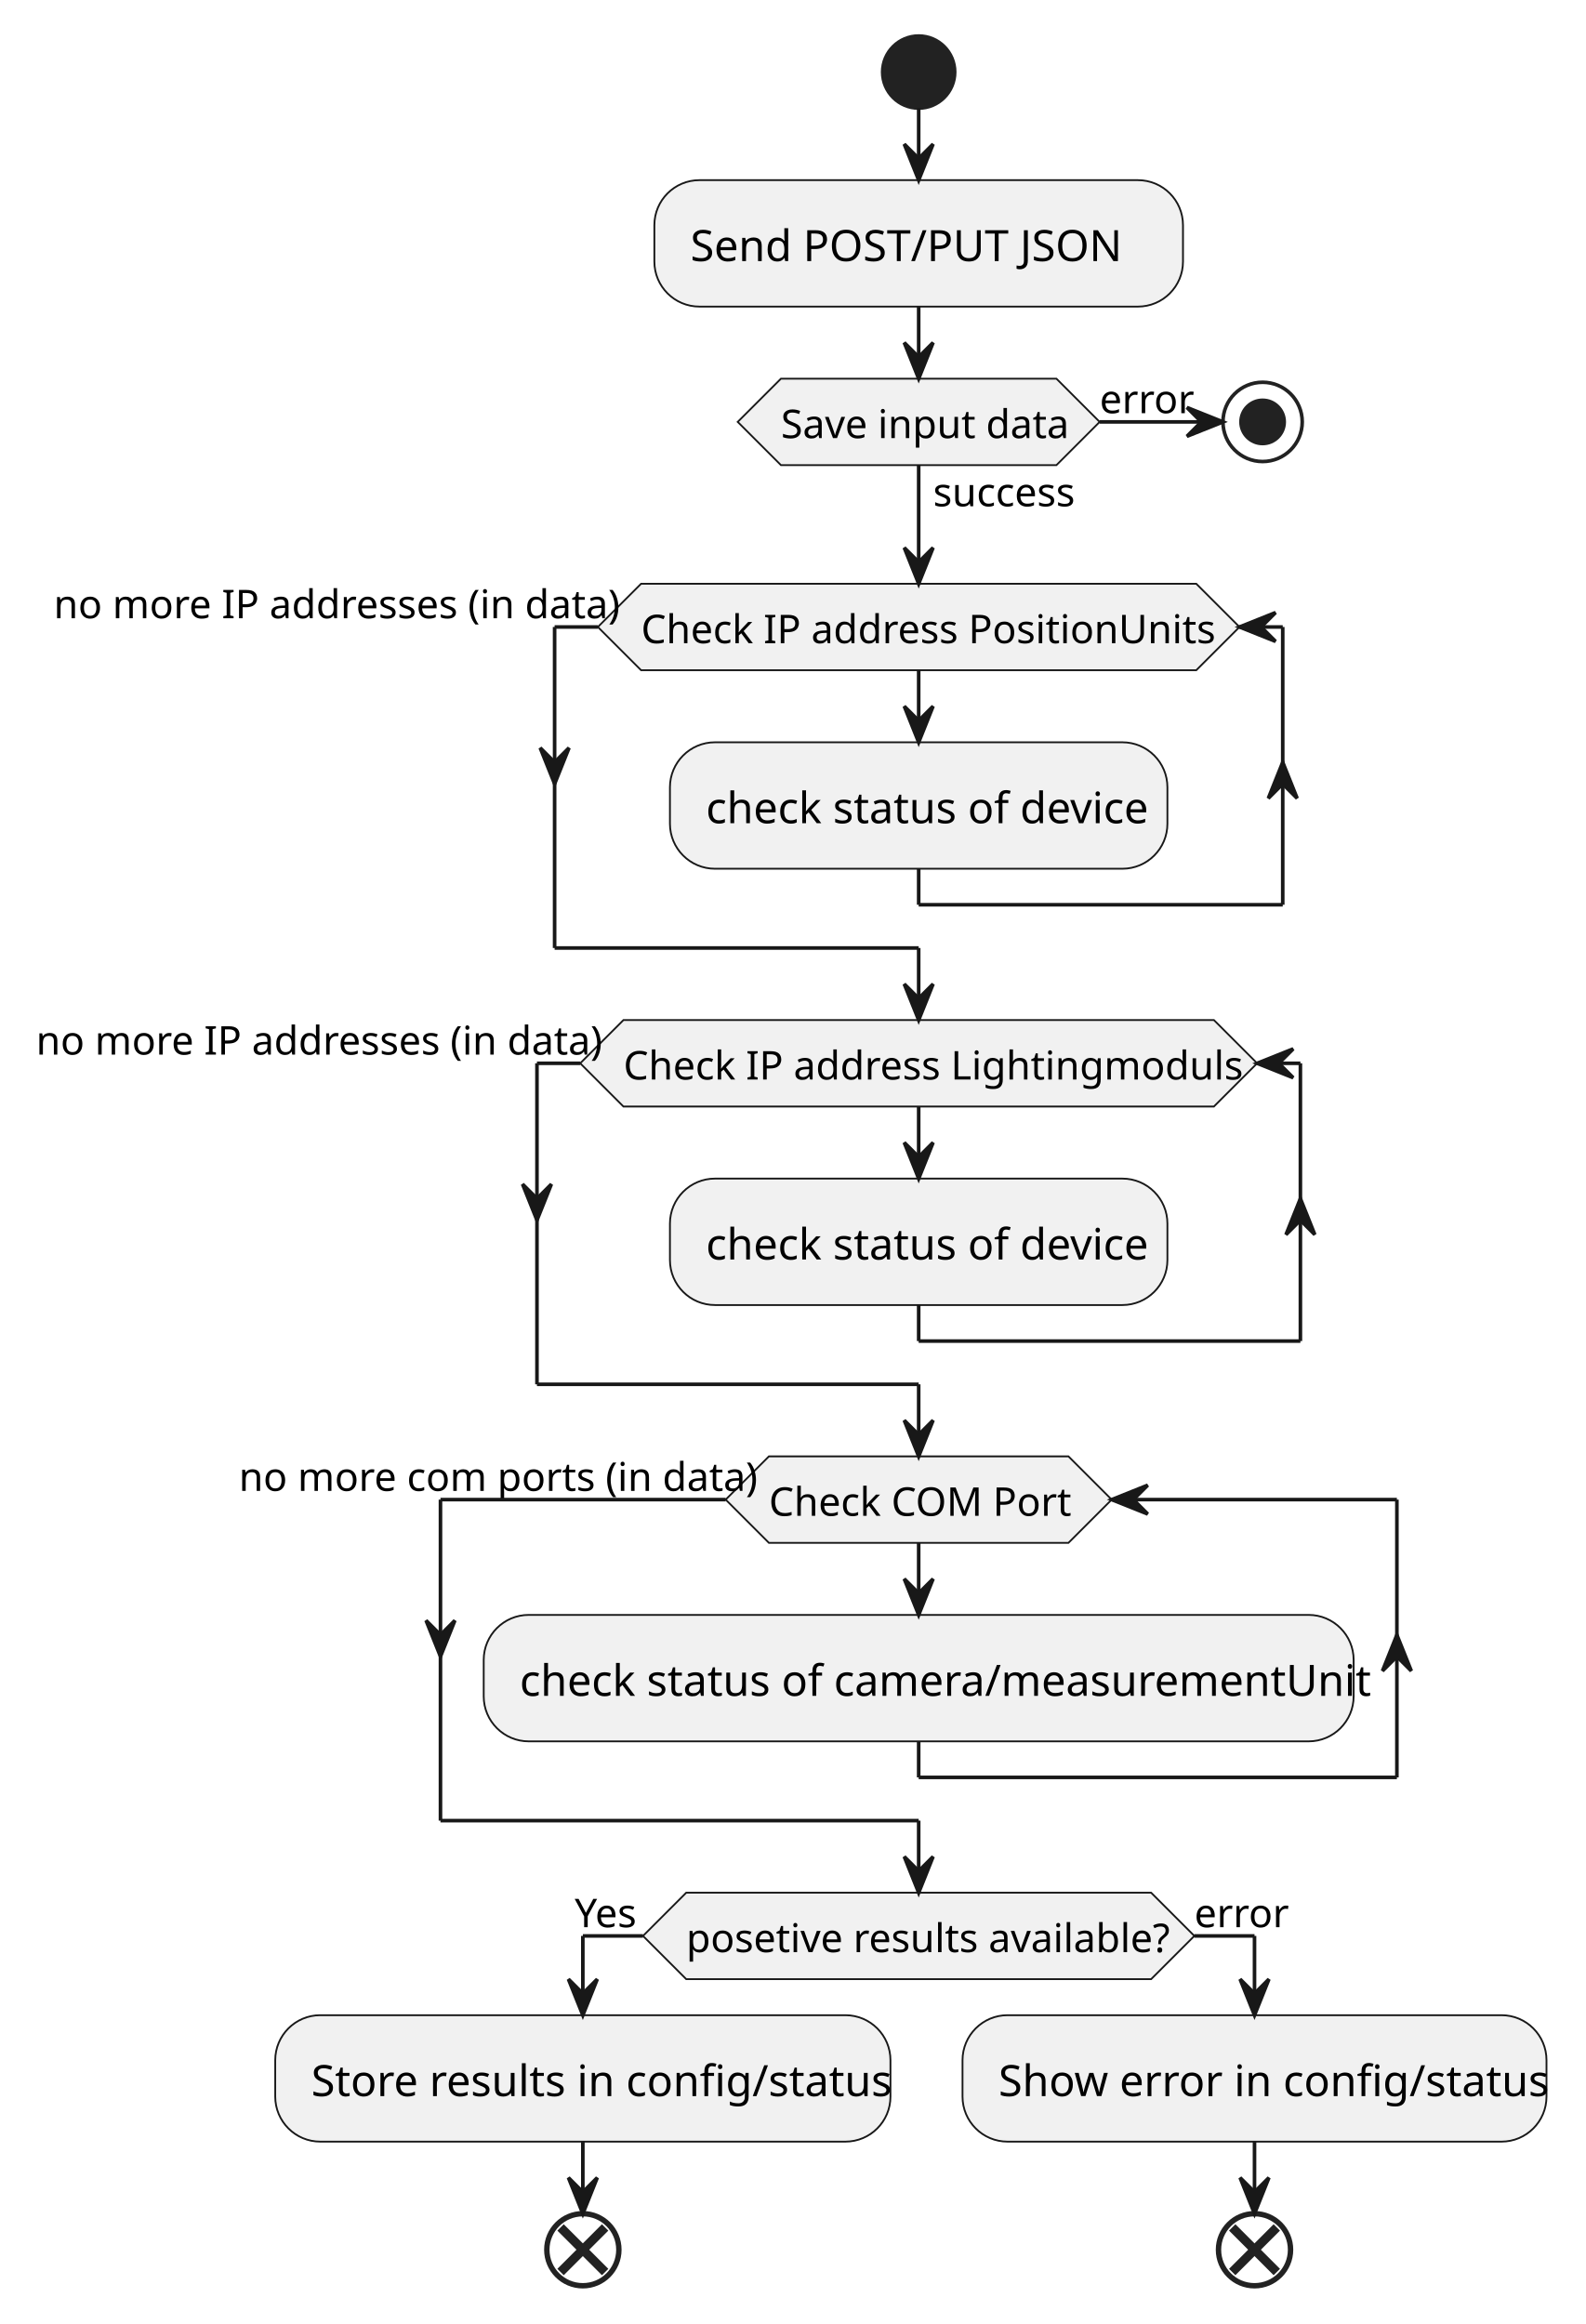
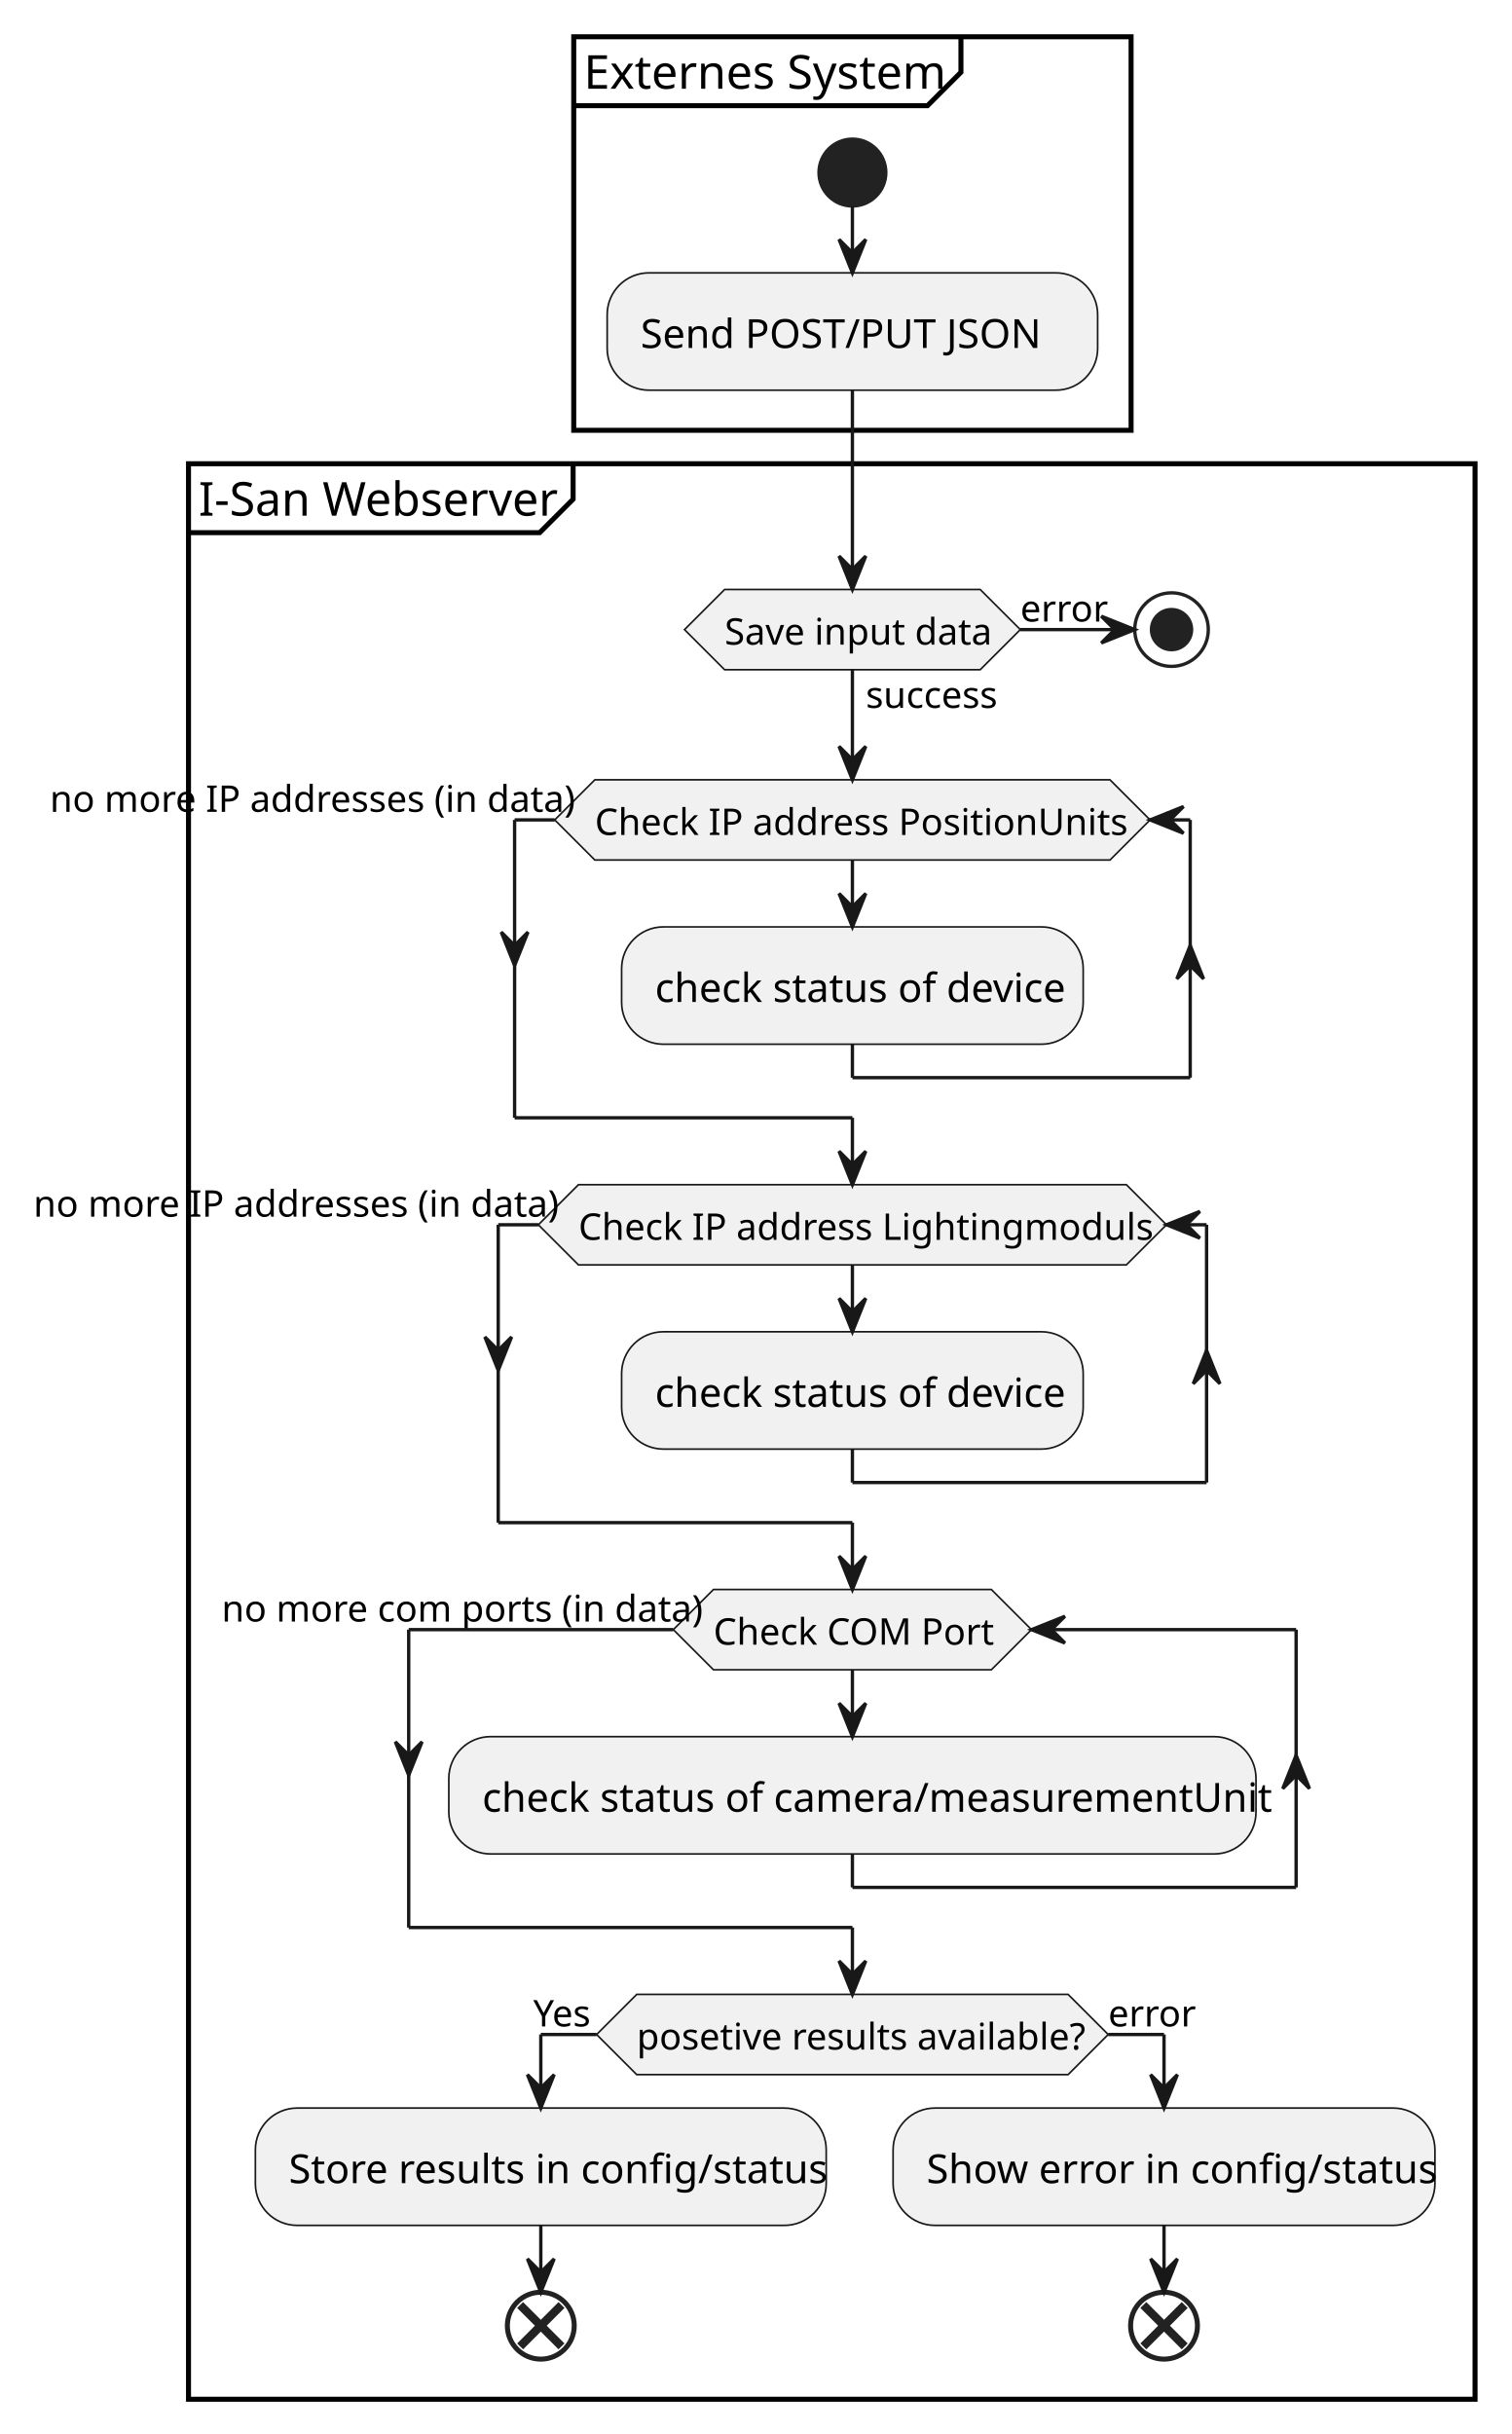
- <svg xmlns="http://www.w3.org/2000/svg" contentStyleType="text/css" height="645px" preserveAspectRatio="none" style="width:440px;height:645px;background:#FFFFFF;" version="1.1" viewBox="0 0 440 645" width="440px" zoomAndPan="magnify">
+ <svg xmlns="http://www.w3.org/2000/svg" contentStyleType="text/css" height="728px" preserveAspectRatio="none" style="width:452px;height:728px;background:#FFFFFF;" version="1.1" viewBox="0 0 452 728" width="452px" zoomAndPan="magnify">
  <defs />
  <g>
-     <ellipse cx="254.952" cy="20" fill="#222222" rx="10" ry="10" style="stroke:#222222;stroke-width:1;" />
-     <rect fill="#F1F1F1" height="35.094" rx="12.5" ry="12.5" style="stroke:#181818;stroke-width:0.5;" width="146.703" x="181.601" y="50" />
-     <text fill="#000000" font-family="sans-serif" font-size="12" lengthAdjust="spacing" textLength="126.703" x="191.601" y="72.457">Send POST/PUT JSON</text>
-     <polygon fill="#F1F1F1" points="216.729,105.094,293.176,105.094,305.176,117.094,293.176,129.094,216.729,129.094,204.729,117.094,216.729,105.094" style="stroke:#181818;stroke-width:0.5;" />
-     <text fill="#000000" font-family="sans-serif" font-size="11" lengthAdjust="spacing" textLength="39.735" x="258.952" y="140.513">success</text>
-     <text fill="#000000" font-family="sans-serif" font-size="11" lengthAdjust="spacing" textLength="76.447" x="216.729" y="121.595">Save input data</text>
-     <text fill="#000000" font-family="sans-serif" font-size="11" lengthAdjust="spacing" textLength="23.225" x="305.176" y="114.677">error</text>
-     <ellipse cx="350.4" cy="117.094" fill="none" rx="11" ry="11" style="stroke:#222222;stroke-width:1;" />
-     <ellipse cx="350.4" cy="117.094" fill="#222222" rx="6" ry="6" style="stroke:#222222;stroke-width:1;" />
-     <rect fill="#F1F1F1" height="35.094" rx="12.5" ry="12.5" style="stroke:#181818;stroke-width:0.5;" width="138.06" x="185.922" y="206.013" />
-     <text fill="#000000" font-family="sans-serif" font-size="12" lengthAdjust="spacing" textLength="118.061" x="195.922" y="228.47">check status of device</text>
-     <polygon fill="#F1F1F1" points="177.917,162.013,331.987,162.013,343.987,174.013,331.987,186.013,177.917,186.013,165.917,174.013,177.917,162.013" style="stroke:#181818;stroke-width:0.5;" />
-     <text fill="#000000" font-family="sans-serif" font-size="11" lengthAdjust="spacing" textLength="154.07" x="177.917" y="178.514">Check IP address PositionUnits</text>
-     <text fill="#000000" font-family="sans-serif" font-size="11" lengthAdjust="spacing" textLength="151.019" x="14.898" y="171.596">no more IP addresses (in data)</text>
-     <rect fill="#F1F1F1" height="35.094" rx="12.5" ry="12.5" style="stroke:#181818;stroke-width:0.5;" width="138.06" x="185.922" y="327.106" />
-     <text fill="#000000" font-family="sans-serif" font-size="12" lengthAdjust="spacing" textLength="118.061" x="195.922" y="349.563">check status of device</text>
-     <polygon fill="#F1F1F1" points="173.019,283.106,336.886,283.106,348.886,295.106,336.886,307.106,173.019,307.106,161.019,295.106,173.019,283.106" style="stroke:#181818;stroke-width:0.5;" />
-     <text fill="#000000" font-family="sans-serif" font-size="11" lengthAdjust="spacing" textLength="163.867" x="173.019" y="299.607">Check IP address Lightingmoduls</text>
-     <text fill="#000000" font-family="sans-serif" font-size="11" lengthAdjust="spacing" textLength="151.019" x="10" y="292.69">no more IP addresses (in data)</text>
-     <rect fill="#F1F1F1" height="35.094" rx="12.5" ry="12.5" style="stroke:#181818;stroke-width:0.5;" width="241.426" x="134.239" y="448.2" />
-     <text fill="#000000" font-family="sans-serif" font-size="12" lengthAdjust="spacing" textLength="221.426" x="144.239" y="470.657">check status of camera/measurementUnit</text>
-     <polygon fill="#F1F1F1" points="213.388,404.2,296.517,404.2,308.517,416.2,296.517,428.2,213.388,428.2,201.388,416.2,213.388,404.2" style="stroke:#181818;stroke-width:0.5;" />
-     <text fill="#000000" font-family="sans-serif" font-size="11" lengthAdjust="spacing" textLength="83.128" x="213.388" y="420.701">Check COM Port</text>
-     <text fill="#000000" font-family="sans-serif" font-size="11" lengthAdjust="spacing" textLength="135.11" x="66.278" y="413.783">no more com ports (in data)</text>
-     <polygon fill="#F1F1F1" points="190.443,525.294,319.462,525.294,331.462,537.294,319.462,549.294,190.443,549.294,178.443,537.294,190.443,525.294" style="stroke:#181818;stroke-width:0.5;" />
-     <text fill="#000000" font-family="sans-serif" font-size="11" lengthAdjust="spacing" textLength="129.019" x="190.443" y="541.795">posetive results available?</text>
-     <text fill="#000000" font-family="sans-serif" font-size="11" lengthAdjust="spacing" textLength="18.955" x="159.488" y="534.877">Yes</text>
-     <text fill="#000000" font-family="sans-serif" font-size="11" lengthAdjust="spacing" textLength="23.225" x="331.462" y="534.877">error</text>
-     <rect fill="#F1F1F1" height="35.094" rx="12.5" ry="12.5" style="stroke:#181818;stroke-width:0.5;" width="170.738" x="76.382" y="559.294" />
-     <text fill="#000000" font-family="sans-serif" font-size="12" lengthAdjust="spacing" textLength="150.738" x="86.382" y="581.751">Store results in config/status</text>
-     <ellipse cx="161.751" cy="624.388" fill="none" rx="10" ry="10" style="stroke:#222222;stroke-width:1.5;" />
-     <line style="stroke:#222222;stroke-width:2.5;" x1="155.564" x2="167.938" y1="618.201" y2="630.575" />
-     <line style="stroke:#222222;stroke-width:2.5;" x1="167.938" x2="155.564" y1="618.201" y2="630.575" />
-     <rect fill="#F1F1F1" height="35.094" rx="12.5" ry="12.5" style="stroke:#181818;stroke-width:0.5;" width="162.066" x="267.12" y="559.294" />
-     <text fill="#000000" font-family="sans-serif" font-size="12" lengthAdjust="spacing" textLength="142.066" x="277.12" y="581.751">Show error in config/status</text>
-     <ellipse cx="348.154" cy="624.388" fill="none" rx="10" ry="10" style="stroke:#222222;stroke-width:1.5;" />
-     <line style="stroke:#222222;stroke-width:2.5;" x1="341.966" x2="354.341" y1="618.201" y2="630.575" />
-     <line style="stroke:#222222;stroke-width:2.5;" x1="354.341" x2="341.966" y1="618.201" y2="630.575" />
-     <line style="stroke:#181818;stroke-width:1;" x1="254.952" x2="254.952" y1="30" y2="50" />
-     <polygon fill="#181818" points="250.952,40,254.952,50,258.952,40,254.952,44" style="stroke:#181818;stroke-width:1;" />
-     <line style="stroke:#181818;stroke-width:1;" x1="254.952" x2="254.952" y1="129.094" y2="162.013" />
-     <polygon fill="#181818" points="250.952,152.013,254.952,162.013,258.952,152.013,254.952,156.013" style="stroke:#181818;stroke-width:1;" />
-     <line style="stroke:#181818;stroke-width:1;" x1="305.176" x2="339.4" y1="117.094" y2="117.094" />
-     <polygon fill="#181818" points="329.4,113.094,339.4,117.094,329.4,121.094,333.4,117.094" style="stroke:#181818;stroke-width:1;" />
-     <line style="stroke:#181818;stroke-width:1;" x1="254.952" x2="254.952" y1="85.094" y2="105.094" />
-     <polygon fill="#181818" points="250.952,95.094,254.952,105.094,258.952,95.094,254.952,99.094" style="stroke:#181818;stroke-width:1;" />
-     <line style="stroke:#181818;stroke-width:1;" x1="254.952" x2="254.952" y1="186.013" y2="206.013" />
-     <polygon fill="#181818" points="250.952,196.013,254.952,206.013,258.952,196.013,254.952,200.013" style="stroke:#181818;stroke-width:1;" />
-     <line style="stroke:#181818;stroke-width:1;" x1="254.952" x2="254.952" y1="241.106" y2="251.106" />
-     <line style="stroke:#181818;stroke-width:1;" x1="254.952" x2="355.987" y1="251.106" y2="251.106" />
-     <polygon fill="#181818" points="351.987,221.56,355.987,211.56,359.987,221.56,355.987,217.56" style="stroke:#181818;stroke-width:1;" />
-     <line style="stroke:#181818;stroke-width:1;" x1="355.987" x2="355.987" y1="174.013" y2="251.106" />
-     <line style="stroke:#181818;stroke-width:1;" x1="355.987" x2="343.987" y1="174.013" y2="174.013" />
-     <polygon fill="#181818" points="353.987,170.013,343.987,174.013,353.987,178.013,349.987,174.013" style="stroke:#181818;stroke-width:1;" />
-     <line style="stroke:#181818;stroke-width:1;" x1="165.917" x2="153.917" y1="174.013" y2="174.013" />
-     <polygon fill="#181818" points="149.917,207.56,153.917,217.56,157.917,207.56,153.917,211.56" style="stroke:#181818;stroke-width:1;" />
-     <line style="stroke:#181818;stroke-width:1;" x1="153.917" x2="153.917" y1="174.013" y2="263.106" />
-     <line style="stroke:#181818;stroke-width:1;" x1="153.917" x2="254.952" y1="263.106" y2="263.106" />
-     <line style="stroke:#181818;stroke-width:1;" x1="254.952" x2="254.952" y1="263.106" y2="283.106" />
-     <polygon fill="#181818" points="250.952,273.106,254.952,283.106,258.952,273.106,254.952,277.106" style="stroke:#181818;stroke-width:1;" />
-     <line style="stroke:#181818;stroke-width:1;" x1="254.952" x2="254.952" y1="307.106" y2="327.106" />
-     <polygon fill="#181818" points="250.952,317.106,254.952,327.106,258.952,317.106,254.952,321.106" style="stroke:#181818;stroke-width:1;" />
-     <line style="stroke:#181818;stroke-width:1;" x1="254.952" x2="254.952" y1="362.2" y2="372.2" />
-     <line style="stroke:#181818;stroke-width:1;" x1="254.952" x2="360.886" y1="372.2" y2="372.2" />
-     <polygon fill="#181818" points="356.886,342.653,360.886,332.653,364.886,342.653,360.886,338.653" style="stroke:#181818;stroke-width:1;" />
-     <line style="stroke:#181818;stroke-width:1;" x1="360.886" x2="360.886" y1="295.106" y2="372.2" />
-     <line style="stroke:#181818;stroke-width:1;" x1="360.886" x2="348.886" y1="295.106" y2="295.106" />
-     <polygon fill="#181818" points="358.886,291.106,348.886,295.106,358.886,299.106,354.886,295.106" style="stroke:#181818;stroke-width:1;" />
-     <line style="stroke:#181818;stroke-width:1;" x1="161.019" x2="149.019" y1="295.106" y2="295.106" />
-     <polygon fill="#181818" points="145.019,328.653,149.019,338.653,153.019,328.653,149.019,332.653" style="stroke:#181818;stroke-width:1;" />
-     <line style="stroke:#181818;stroke-width:1;" x1="149.019" x2="149.019" y1="295.106" y2="384.2" />
-     <line style="stroke:#181818;stroke-width:1;" x1="149.019" x2="254.952" y1="384.2" y2="384.2" />
-     <line style="stroke:#181818;stroke-width:1;" x1="254.952" x2="254.952" y1="384.2" y2="404.2" />
-     <polygon fill="#181818" points="250.952,394.2,254.952,404.2,258.952,394.2,254.952,398.2" style="stroke:#181818;stroke-width:1;" />
-     <line style="stroke:#181818;stroke-width:1;" x1="254.952" x2="254.952" y1="428.2" y2="448.2" />
-     <polygon fill="#181818" points="250.952,438.2,254.952,448.2,258.952,438.2,254.952,442.2" style="stroke:#181818;stroke-width:1;" />
-     <line style="stroke:#181818;stroke-width:1;" x1="254.952" x2="254.952" y1="483.294" y2="493.294" />
-     <line style="stroke:#181818;stroke-width:1;" x1="254.952" x2="387.665" y1="493.294" y2="493.294" />
-     <polygon fill="#181818" points="383.665,463.747,387.665,453.747,391.665,463.747,387.665,459.747" style="stroke:#181818;stroke-width:1;" />
-     <line style="stroke:#181818;stroke-width:1;" x1="387.665" x2="387.665" y1="416.2" y2="493.294" />
-     <line style="stroke:#181818;stroke-width:1;" x1="387.665" x2="308.517" y1="416.2" y2="416.2" />
-     <polygon fill="#181818" points="318.517,412.2,308.517,416.2,318.517,420.2,314.517,416.2" style="stroke:#181818;stroke-width:1;" />
-     <line style="stroke:#181818;stroke-width:1;" x1="201.388" x2="122.24" y1="416.2" y2="416.2" />
-     <polygon fill="#181818" points="118.24,449.747,122.24,459.747,126.24,449.747,122.24,453.747" style="stroke:#181818;stroke-width:1;" />
-     <line style="stroke:#181818;stroke-width:1;" x1="122.24" x2="122.24" y1="416.2" y2="505.294" />
-     <line style="stroke:#181818;stroke-width:1;" x1="122.24" x2="254.952" y1="505.294" y2="505.294" />
-     <line style="stroke:#181818;stroke-width:1;" x1="254.952" x2="254.952" y1="505.294" y2="525.294" />
-     <polygon fill="#181818" points="250.952,515.294,254.952,525.294,258.952,515.294,254.952,519.294" style="stroke:#181818;stroke-width:1;" />
-     <line style="stroke:#181818;stroke-width:1;" x1="161.751" x2="161.751" y1="594.388" y2="614.388" />
-     <polygon fill="#181818" points="157.751,604.388,161.751,614.388,165.751,604.388,161.751,608.388" style="stroke:#181818;stroke-width:1;" />
-     <line style="stroke:#181818;stroke-width:1;" x1="348.154" x2="348.154" y1="594.388" y2="614.388" />
-     <polygon fill="#181818" points="344.154,604.388,348.154,614.388,352.154,604.388,348.154,608.388" style="stroke:#181818;stroke-width:1;" />
-     <line style="stroke:#181818;stroke-width:1;" x1="178.443" x2="161.751" y1="537.294" y2="537.294" />
-     <line style="stroke:#181818;stroke-width:1;" x1="161.751" x2="161.751" y1="537.294" y2="559.294" />
-     <polygon fill="#181818" points="157.751,549.294,161.751,559.294,165.751,549.294,161.751,553.294" style="stroke:#181818;stroke-width:1;" />
-     <line style="stroke:#181818;stroke-width:1;" x1="331.462" x2="348.154" y1="537.294" y2="537.294" />
-     <line style="stroke:#181818;stroke-width:1;" x1="348.154" x2="348.154" y1="537.294" y2="559.294" />
-     <polygon fill="#181818" points="344.154,549.294,348.154,559.294,352.154,549.294,348.154,553.294" style="stroke:#181818;stroke-width:1;" />
+     <rect fill="none" height="117.703" style="stroke:#000000;stroke-width:1.5;" width="166.703" x="171.601" y="11" />
+     <path d="M287.414,11 L287.414,21.609 L277.414,31.609 L171.601,31.609 " fill="none" style="stroke:#000000;stroke-width:1.5;" />
+     <text fill="#000000" font-family="sans-serif" font-size="14" lengthAdjust="spacing" textLength="105.814" x="174.601" y="26.533">Externes System</text>
+     <ellipse cx="254.952" cy="51.609" fill="#222222" rx="10" ry="10" style="stroke:#222222;stroke-width:1;" />
+     <rect fill="#F1F1F1" height="35.094" rx="12.5" ry="12.5" style="stroke:#181818;stroke-width:0.5;" width="146.703" x="181.601" y="81.609" />
+     <text fill="#000000" font-family="sans-serif" font-size="12" lengthAdjust="spacing" textLength="126.703" x="191.601" y="104.066">Send POST/PUT JSON</text>
+     <rect fill="none" height="578.903" style="stroke:#000000;stroke-width:1.5;" width="384.805" x="56.382" y="138.703" />
+     <path d="M171.416,138.703 L171.416,149.312 L161.416,159.312 L56.382,159.312 " fill="none" style="stroke:#000000;stroke-width:1.5;" />
+     <text fill="#000000" font-family="sans-serif" font-size="14" lengthAdjust="spacing" textLength="105.034" x="59.382" y="154.236">I-San Webserver</text>
+     <polygon fill="#F1F1F1" points="216.729,176.312,293.176,176.312,305.176,188.312,293.176,200.312,216.729,200.312,204.729,188.312,216.729,176.312" style="stroke:#181818;stroke-width:0.5;" />
+     <text fill="#000000" font-family="sans-serif" font-size="11" lengthAdjust="spacing" textLength="39.735" x="258.952" y="211.731">success</text>
+     <text fill="#000000" font-family="sans-serif" font-size="11" lengthAdjust="spacing" textLength="76.447" x="216.729" y="192.814">Save input data</text>
+     <text fill="#000000" font-family="sans-serif" font-size="11" lengthAdjust="spacing" textLength="23.225" x="305.176" y="185.895">error</text>
+     <ellipse cx="350.4" cy="188.312" fill="none" rx="11" ry="11" style="stroke:#222222;stroke-width:1;" />
+     <ellipse cx="350.4" cy="188.312" fill="#222222" rx="6" ry="6" style="stroke:#222222;stroke-width:1;" />
+     <rect fill="#F1F1F1" height="35.094" rx="12.5" ry="12.5" style="stroke:#181818;stroke-width:0.5;" width="138.06" x="185.922" y="277.231" />
+     <text fill="#000000" font-family="sans-serif" font-size="12" lengthAdjust="spacing" textLength="118.061" x="195.922" y="299.688">check status of device</text>
+     <polygon fill="#F1F1F1" points="177.917,233.231,331.987,233.231,343.987,245.231,331.987,257.231,177.917,257.231,165.917,245.231,177.917,233.231" style="stroke:#181818;stroke-width:0.5;" />
+     <text fill="#000000" font-family="sans-serif" font-size="11" lengthAdjust="spacing" textLength="154.07" x="177.917" y="249.732">Check IP address PositionUnits</text>
+     <text fill="#000000" font-family="sans-serif" font-size="11" lengthAdjust="spacing" textLength="151.019" x="14.898" y="242.815">no more IP addresses (in data)</text>
+     <rect fill="#F1F1F1" height="35.094" rx="12.5" ry="12.5" style="stroke:#181818;stroke-width:0.5;" width="138.06" x="185.922" y="398.325" />
+     <text fill="#000000" font-family="sans-serif" font-size="12" lengthAdjust="spacing" textLength="118.061" x="195.922" y="420.782">check status of device</text>
+     <polygon fill="#F1F1F1" points="173.019,354.325,336.886,354.325,348.886,366.325,336.886,378.325,173.019,378.325,161.019,366.325,173.019,354.325" style="stroke:#181818;stroke-width:0.5;" />
+     <text fill="#000000" font-family="sans-serif" font-size="11" lengthAdjust="spacing" textLength="163.867" x="173.019" y="370.826">Check IP address Lightingmoduls</text>
+     <text fill="#000000" font-family="sans-serif" font-size="11" lengthAdjust="spacing" textLength="151.019" x="10" y="363.908">no more IP addresses (in data)</text>
+     <rect fill="#F1F1F1" height="35.094" rx="12.5" ry="12.5" style="stroke:#181818;stroke-width:0.5;" width="241.426" x="134.239" y="519.419" />
+     <text fill="#000000" font-family="sans-serif" font-size="12" lengthAdjust="spacing" textLength="221.426" x="144.239" y="541.876">check status of camera/measurementUnit</text>
+     <polygon fill="#F1F1F1" points="213.388,475.419,296.517,475.419,308.517,487.419,296.517,499.419,213.388,499.419,201.388,487.419,213.388,475.419" style="stroke:#181818;stroke-width:0.5;" />
+     <text fill="#000000" font-family="sans-serif" font-size="11" lengthAdjust="spacing" textLength="83.128" x="213.388" y="491.92">Check COM Port</text>
+     <text fill="#000000" font-family="sans-serif" font-size="11" lengthAdjust="spacing" textLength="135.11" x="66.278" y="485.002">no more com ports (in data)</text>
+     <polygon fill="#F1F1F1" points="190.443,596.513,319.462,596.513,331.462,608.513,319.462,620.513,190.443,620.513,178.443,608.513,190.443,596.513" style="stroke:#181818;stroke-width:0.5;" />
+     <text fill="#000000" font-family="sans-serif" font-size="11" lengthAdjust="spacing" textLength="129.019" x="190.443" y="613.014">posetive results available?</text>
+     <text fill="#000000" font-family="sans-serif" font-size="11" lengthAdjust="spacing" textLength="18.955" x="159.488" y="606.096">Yes</text>
+     <text fill="#000000" font-family="sans-serif" font-size="11" lengthAdjust="spacing" textLength="23.225" x="331.462" y="606.096">error</text>
+     <rect fill="#F1F1F1" height="35.094" rx="12.5" ry="12.5" style="stroke:#181818;stroke-width:0.5;" width="170.738" x="76.382" y="630.513" />
+     <text fill="#000000" font-family="sans-serif" font-size="12" lengthAdjust="spacing" textLength="150.738" x="86.382" y="652.97">Store results in config/status</text>
+     <ellipse cx="161.751" cy="695.606" fill="none" rx="10" ry="10" style="stroke:#222222;stroke-width:1.5;" />
+     <line style="stroke:#222222;stroke-width:2.5;" x1="155.564" x2="167.938" y1="689.419" y2="701.794" />
+     <line style="stroke:#222222;stroke-width:2.5;" x1="167.938" x2="155.564" y1="689.419" y2="701.794" />
+     <rect fill="#F1F1F1" height="35.094" rx="12.5" ry="12.5" style="stroke:#181818;stroke-width:0.5;" width="162.066" x="267.12" y="630.513" />
+     <text fill="#000000" font-family="sans-serif" font-size="12" lengthAdjust="spacing" textLength="142.066" x="277.12" y="652.97">Show error in config/status</text>
+     <ellipse cx="348.154" cy="695.606" fill="none" rx="10" ry="10" style="stroke:#222222;stroke-width:1.5;" />
+     <line style="stroke:#222222;stroke-width:2.5;" x1="341.966" x2="354.341" y1="689.419" y2="701.794" />
+     <line style="stroke:#222222;stroke-width:2.5;" x1="354.341" x2="341.966" y1="689.419" y2="701.794" />
+     <line style="stroke:#181818;stroke-width:1;" x1="254.952" x2="254.952" y1="61.609" y2="81.609" />
+     <polygon fill="#181818" points="250.952,71.609,254.952,81.609,258.952,71.609,254.952,75.609" style="stroke:#181818;stroke-width:1;" />
+     <line style="stroke:#181818;stroke-width:1;" x1="254.952" x2="254.952" y1="200.312" y2="233.231" />
+     <polygon fill="#181818" points="250.952,223.231,254.952,233.231,258.952,223.231,254.952,227.231" style="stroke:#181818;stroke-width:1;" />
+     <line style="stroke:#181818;stroke-width:1;" x1="305.176" x2="339.4" y1="188.312" y2="188.312" />
+     <polygon fill="#181818" points="329.4,184.312,339.4,188.312,329.4,192.312,333.4,188.312" style="stroke:#181818;stroke-width:1;" />
+     <line style="stroke:#181818;stroke-width:1;" x1="254.952" x2="254.952" y1="257.231" y2="277.231" />
+     <polygon fill="#181818" points="250.952,267.231,254.952,277.231,258.952,267.231,254.952,271.231" style="stroke:#181818;stroke-width:1;" />
+     <line style="stroke:#181818;stroke-width:1;" x1="254.952" x2="254.952" y1="312.325" y2="322.325" />
+     <line style="stroke:#181818;stroke-width:1;" x1="254.952" x2="355.987" y1="322.325" y2="322.325" />
+     <polygon fill="#181818" points="351.987,292.778,355.987,282.778,359.987,292.778,355.987,288.778" style="stroke:#181818;stroke-width:1;" />
+     <line style="stroke:#181818;stroke-width:1;" x1="355.987" x2="355.987" y1="245.231" y2="322.325" />
+     <line style="stroke:#181818;stroke-width:1;" x1="355.987" x2="343.987" y1="245.231" y2="245.231" />
+     <polygon fill="#181818" points="353.987,241.231,343.987,245.231,353.987,249.231,349.987,245.231" style="stroke:#181818;stroke-width:1;" />
+     <line style="stroke:#181818;stroke-width:1;" x1="165.917" x2="153.917" y1="245.231" y2="245.231" />
+     <polygon fill="#181818" points="149.917,278.778,153.917,288.778,157.917,278.778,153.917,282.778" style="stroke:#181818;stroke-width:1;" />
+     <line style="stroke:#181818;stroke-width:1;" x1="153.917" x2="153.917" y1="245.231" y2="334.325" />
+     <line style="stroke:#181818;stroke-width:1;" x1="153.917" x2="254.952" y1="334.325" y2="334.325" />
+     <line style="stroke:#181818;stroke-width:1;" x1="254.952" x2="254.952" y1="334.325" y2="354.325" />
+     <polygon fill="#181818" points="250.952,344.325,254.952,354.325,258.952,344.325,254.952,348.325" style="stroke:#181818;stroke-width:1;" />
+     <line style="stroke:#181818;stroke-width:1;" x1="254.952" x2="254.952" y1="378.325" y2="398.325" />
+     <polygon fill="#181818" points="250.952,388.325,254.952,398.325,258.952,388.325,254.952,392.325" style="stroke:#181818;stroke-width:1;" />
+     <line style="stroke:#181818;stroke-width:1;" x1="254.952" x2="254.952" y1="433.419" y2="443.419" />
+     <line style="stroke:#181818;stroke-width:1;" x1="254.952" x2="360.886" y1="443.419" y2="443.419" />
+     <polygon fill="#181818" points="356.886,413.872,360.886,403.872,364.886,413.872,360.886,409.872" style="stroke:#181818;stroke-width:1;" />
+     <line style="stroke:#181818;stroke-width:1;" x1="360.886" x2="360.886" y1="366.325" y2="443.419" />
+     <line style="stroke:#181818;stroke-width:1;" x1="360.886" x2="348.886" y1="366.325" y2="366.325" />
+     <polygon fill="#181818" points="358.886,362.325,348.886,366.325,358.886,370.325,354.886,366.325" style="stroke:#181818;stroke-width:1;" />
+     <line style="stroke:#181818;stroke-width:1;" x1="161.019" x2="149.019" y1="366.325" y2="366.325" />
+     <polygon fill="#181818" points="145.019,399.872,149.019,409.872,153.019,399.872,149.019,403.872" style="stroke:#181818;stroke-width:1;" />
+     <line style="stroke:#181818;stroke-width:1;" x1="149.019" x2="149.019" y1="366.325" y2="455.419" />
+     <line style="stroke:#181818;stroke-width:1;" x1="149.019" x2="254.952" y1="455.419" y2="455.419" />
+     <line style="stroke:#181818;stroke-width:1;" x1="254.952" x2="254.952" y1="455.419" y2="475.419" />
+     <polygon fill="#181818" points="250.952,465.419,254.952,475.419,258.952,465.419,254.952,469.419" style="stroke:#181818;stroke-width:1;" />
+     <line style="stroke:#181818;stroke-width:1;" x1="254.952" x2="254.952" y1="499.419" y2="519.419" />
+     <polygon fill="#181818" points="250.952,509.419,254.952,519.419,258.952,509.419,254.952,513.419" style="stroke:#181818;stroke-width:1;" />
+     <line style="stroke:#181818;stroke-width:1;" x1="254.952" x2="254.952" y1="554.513" y2="564.513" />
+     <line style="stroke:#181818;stroke-width:1;" x1="254.952" x2="387.665" y1="564.513" y2="564.513" />
+     <polygon fill="#181818" points="383.665,534.966,387.665,524.966,391.665,534.966,387.665,530.966" style="stroke:#181818;stroke-width:1;" />
+     <line style="stroke:#181818;stroke-width:1;" x1="387.665" x2="387.665" y1="487.419" y2="564.513" />
+     <line style="stroke:#181818;stroke-width:1;" x1="387.665" x2="308.517" y1="487.419" y2="487.419" />
+     <polygon fill="#181818" points="318.517,483.419,308.517,487.419,318.517,491.419,314.517,487.419" style="stroke:#181818;stroke-width:1;" />
+     <line style="stroke:#181818;stroke-width:1;" x1="201.388" x2="122.24" y1="487.419" y2="487.419" />
+     <polygon fill="#181818" points="118.24,520.966,122.24,530.966,126.24,520.966,122.24,524.966" style="stroke:#181818;stroke-width:1;" />
+     <line style="stroke:#181818;stroke-width:1;" x1="122.24" x2="122.24" y1="487.419" y2="576.513" />
+     <line style="stroke:#181818;stroke-width:1;" x1="122.24" x2="254.952" y1="576.513" y2="576.513" />
+     <line style="stroke:#181818;stroke-width:1;" x1="254.952" x2="254.952" y1="576.513" y2="596.513" />
+     <polygon fill="#181818" points="250.952,586.513,254.952,596.513,258.952,586.513,254.952,590.513" style="stroke:#181818;stroke-width:1;" />
+     <line style="stroke:#181818;stroke-width:1;" x1="161.751" x2="161.751" y1="665.606" y2="685.606" />
+     <polygon fill="#181818" points="157.751,675.606,161.751,685.606,165.751,675.606,161.751,679.606" style="stroke:#181818;stroke-width:1;" />
+     <line style="stroke:#181818;stroke-width:1;" x1="348.154" x2="348.154" y1="665.606" y2="685.606" />
+     <polygon fill="#181818" points="344.154,675.606,348.154,685.606,352.154,675.606,348.154,679.606" style="stroke:#181818;stroke-width:1;" />
+     <line style="stroke:#181818;stroke-width:1;" x1="178.443" x2="161.751" y1="608.513" y2="608.513" />
+     <line style="stroke:#181818;stroke-width:1;" x1="161.751" x2="161.751" y1="608.513" y2="630.513" />
+     <polygon fill="#181818" points="157.751,620.513,161.751,630.513,165.751,620.513,161.751,624.513" style="stroke:#181818;stroke-width:1;" />
+     <line style="stroke:#181818;stroke-width:1;" x1="331.462" x2="348.154" y1="608.513" y2="608.513" />
+     <line style="stroke:#181818;stroke-width:1;" x1="348.154" x2="348.154" y1="608.513" y2="630.513" />
+     <polygon fill="#181818" points="344.154,620.513,348.154,630.513,352.154,620.513,348.154,624.513" style="stroke:#181818;stroke-width:1;" />
+     <line style="stroke:#181818;stroke-width:1;" x1="254.952" x2="254.952" y1="116.703" y2="176.312" />
+     <polygon fill="#181818" points="250.952,166.312,254.952,176.312,258.952,166.312,254.952,170.312" style="stroke:#181818;stroke-width:1;" />
  </g>
</svg>
